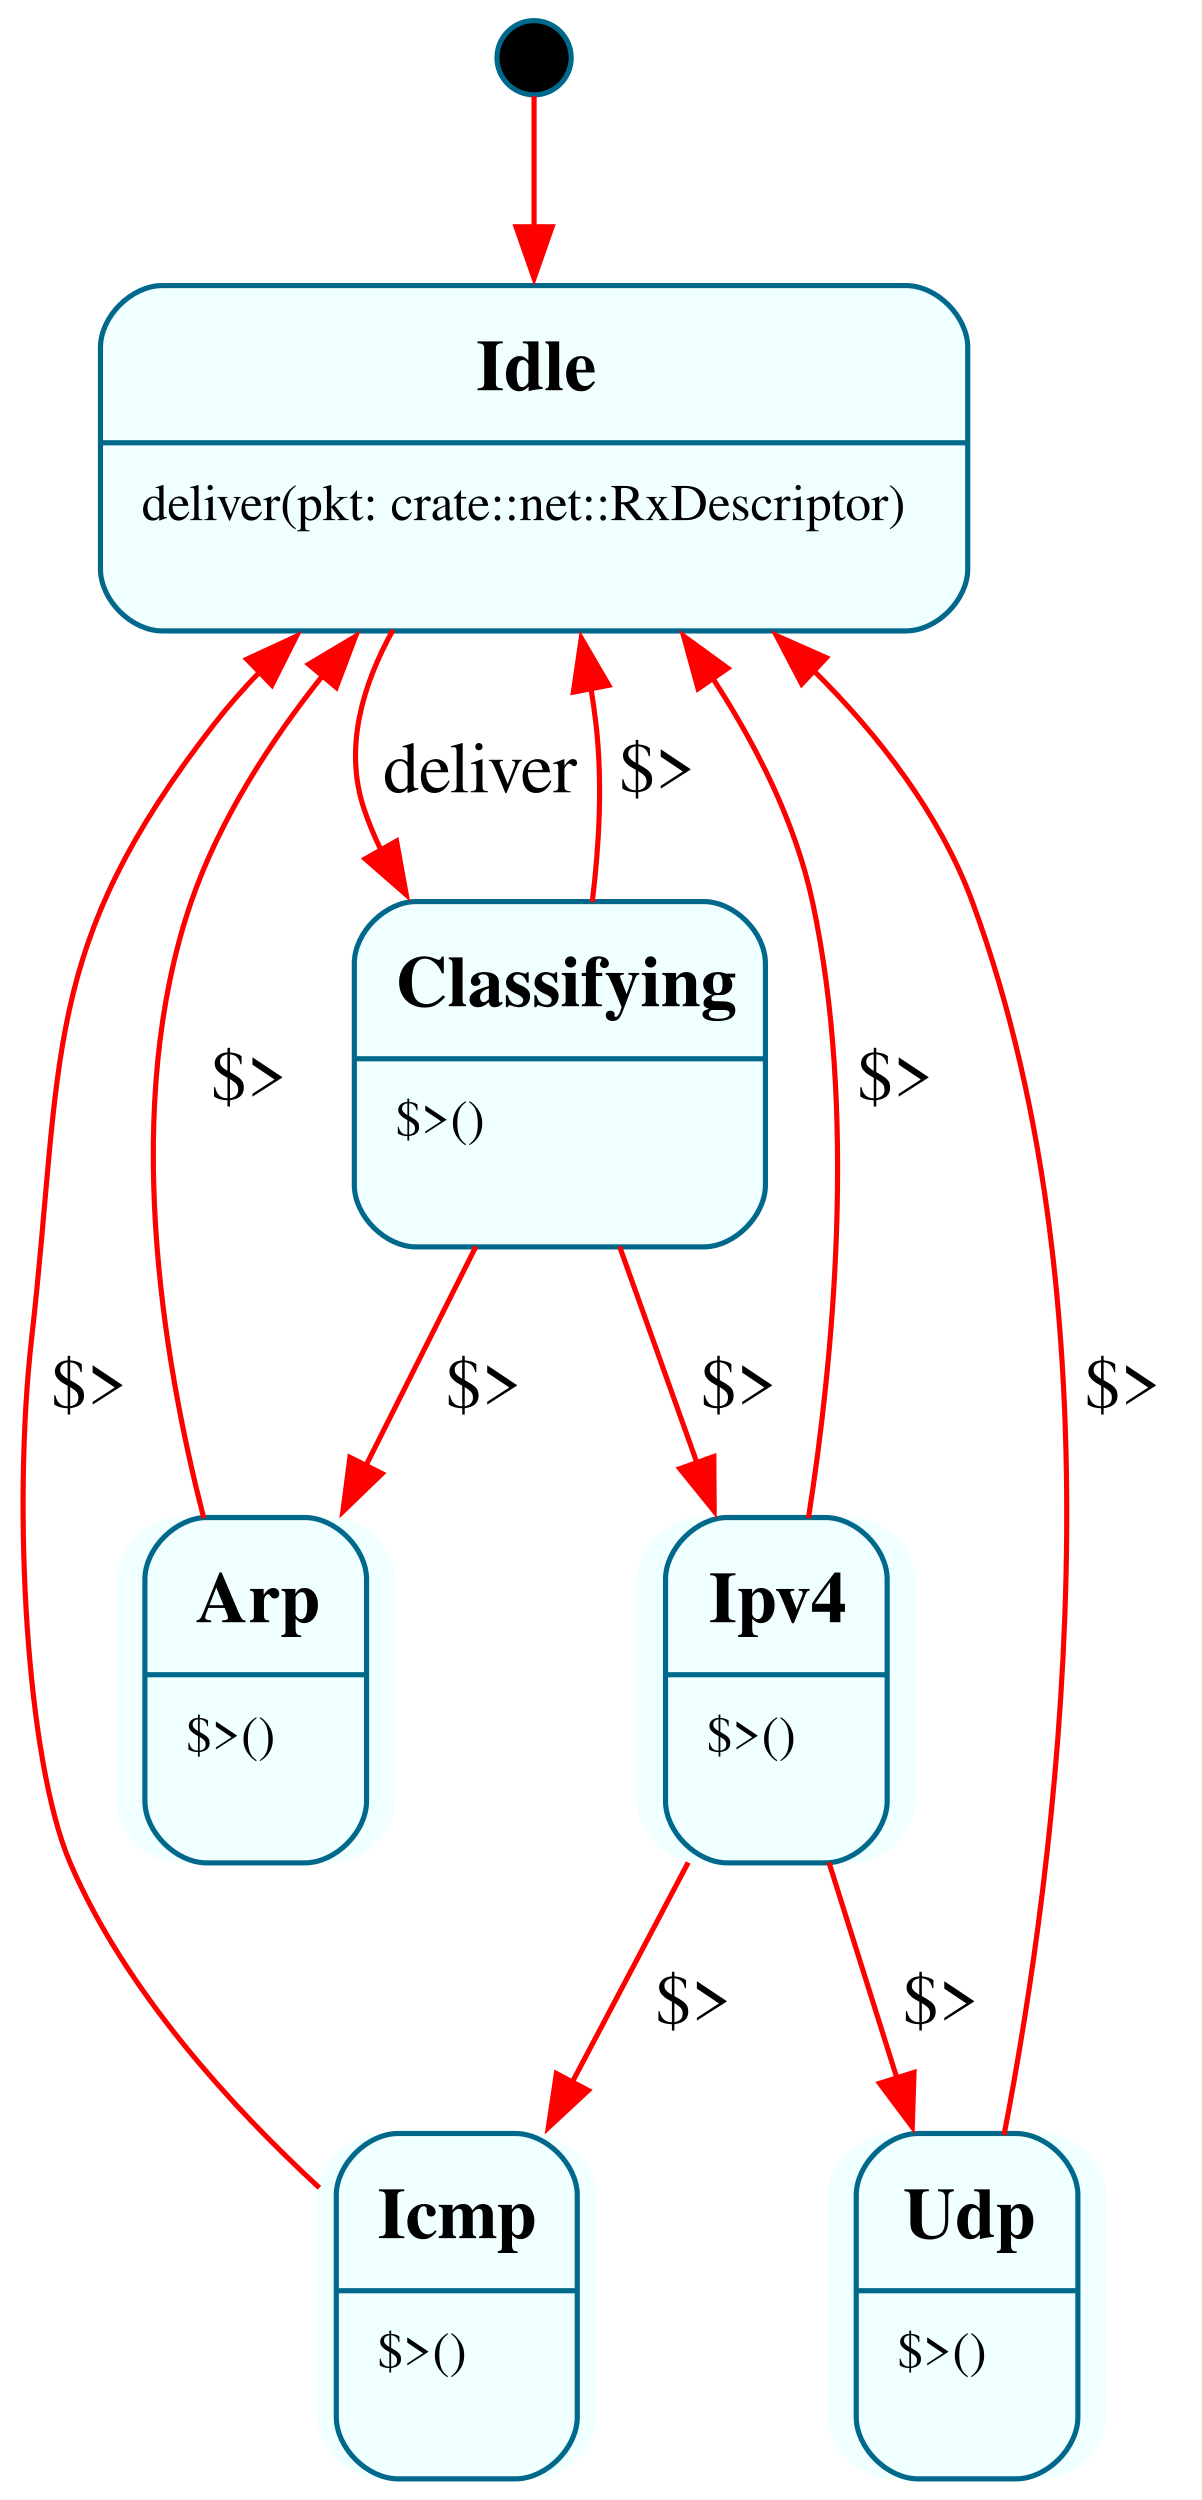
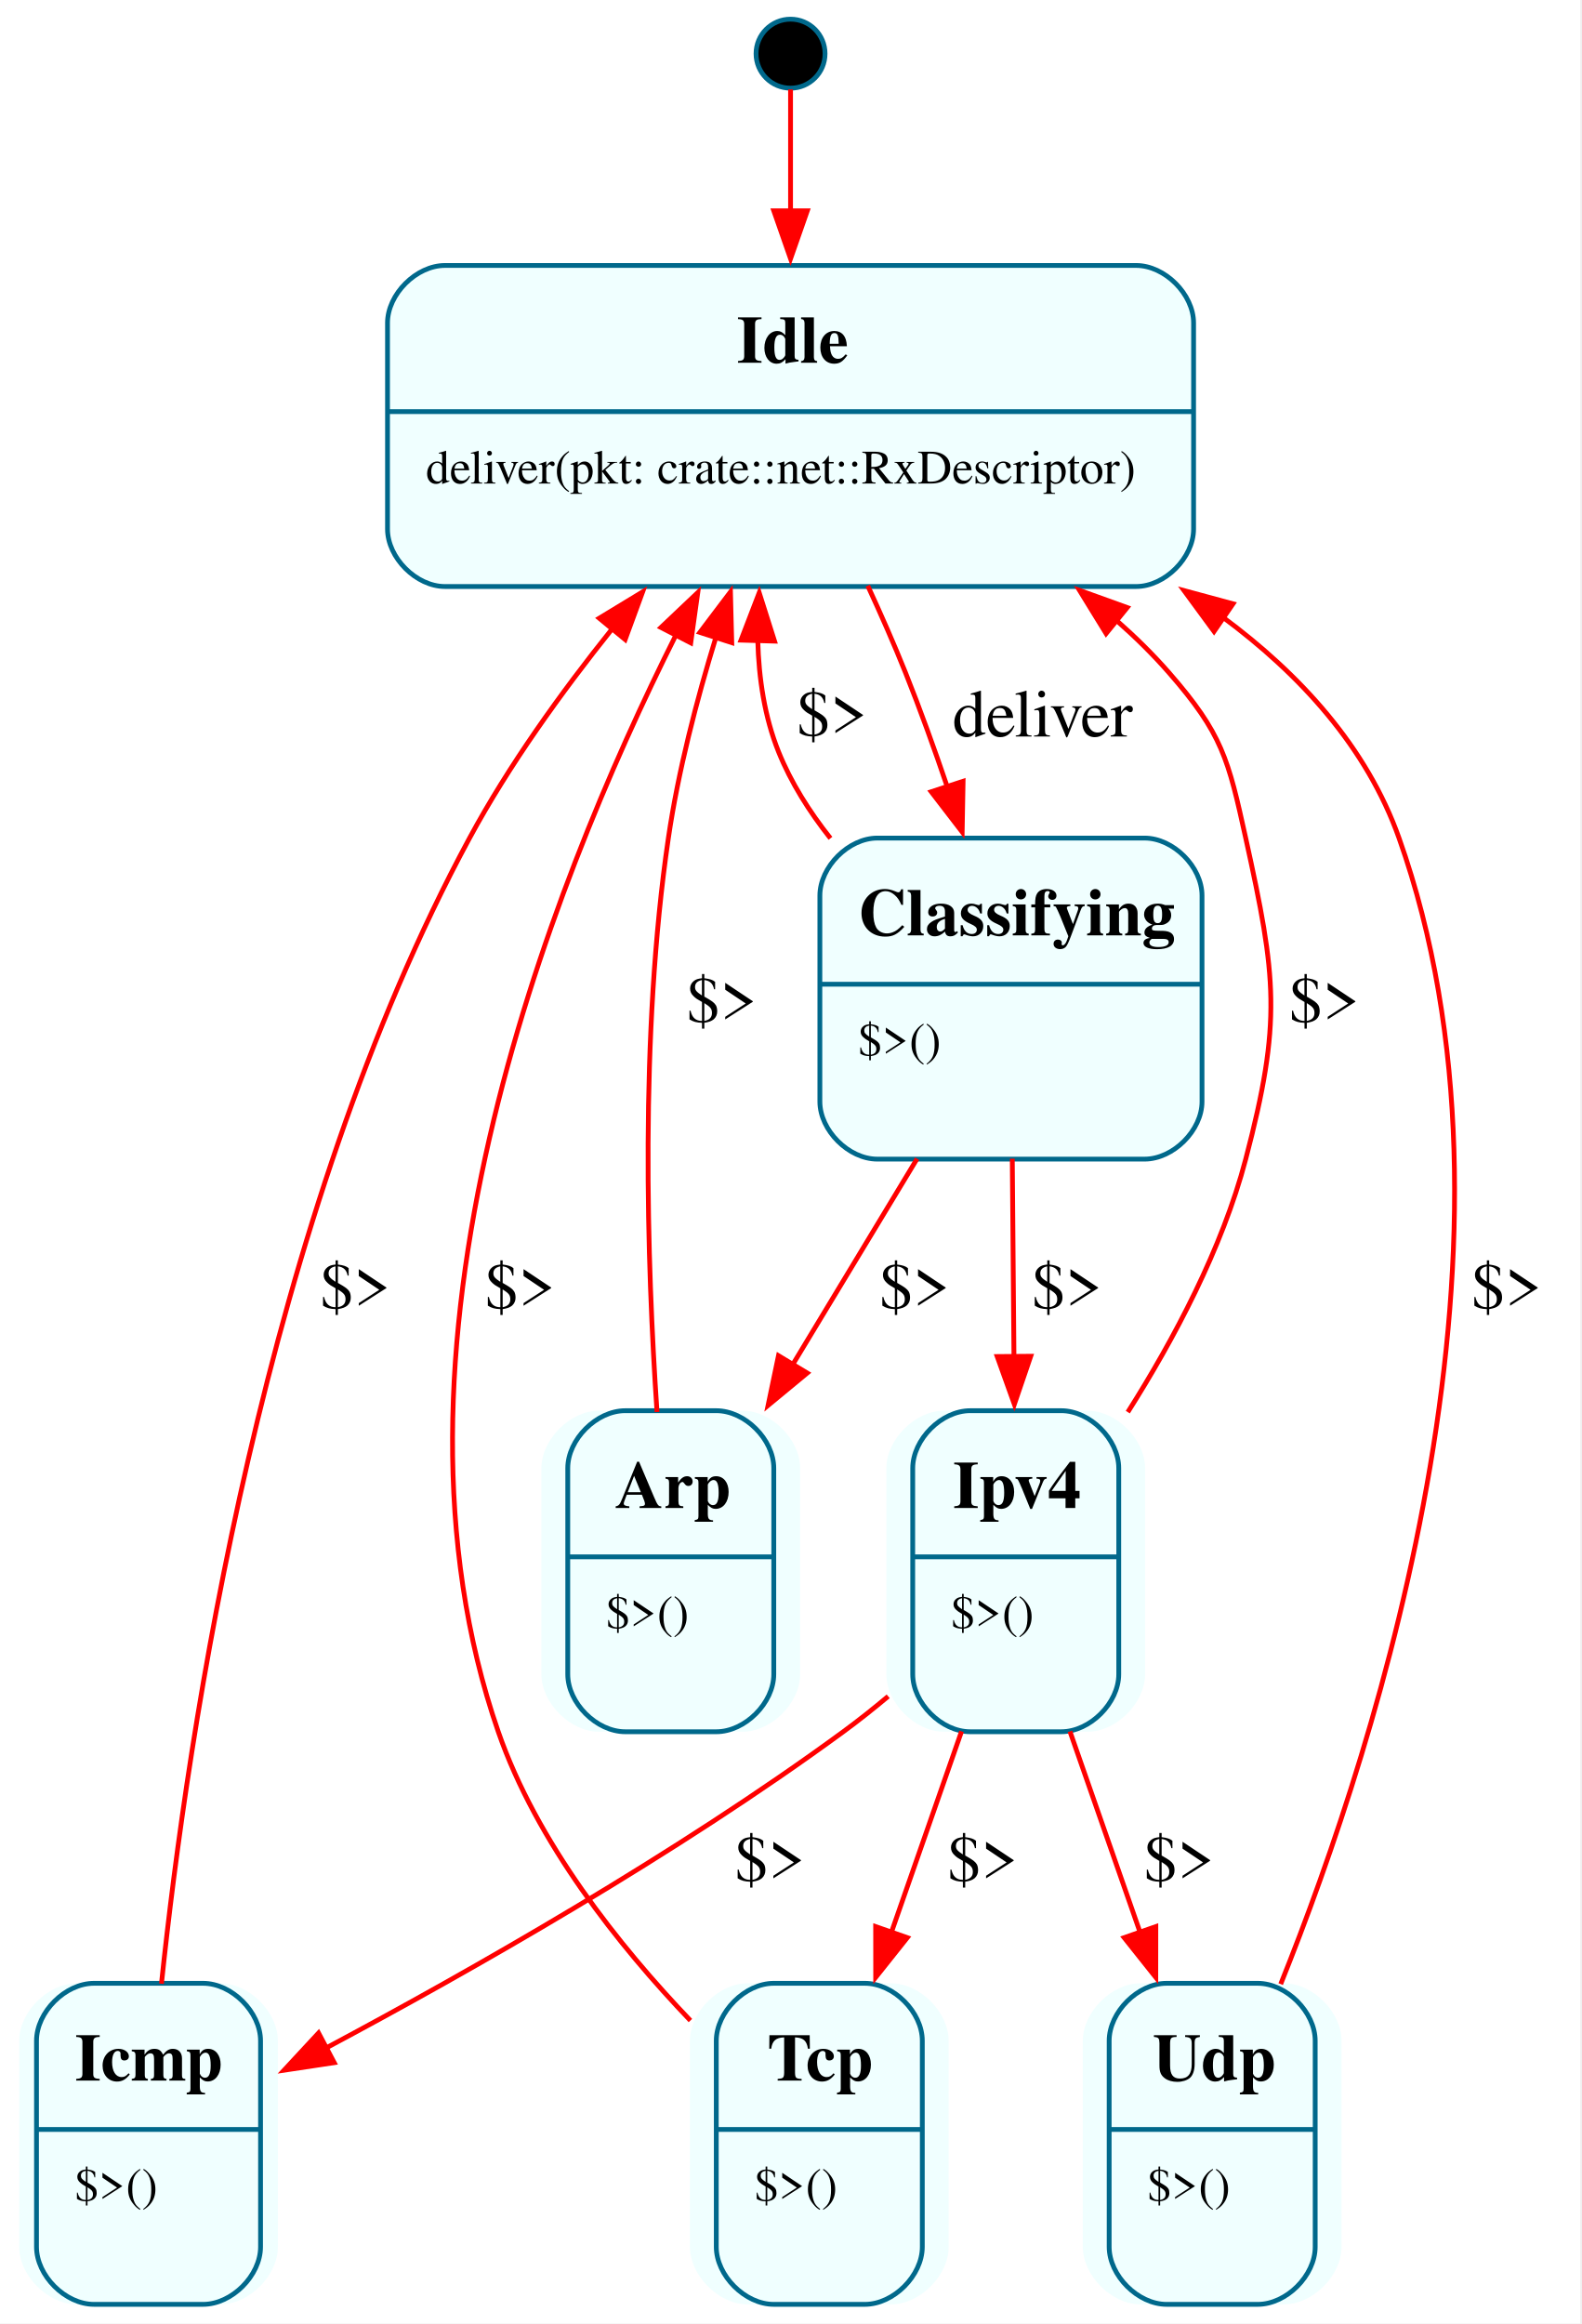
- <svg xmlns="http://www.w3.org/2000/svg" width="233pt" height="485pt" viewBox="0.00 0.00 233.00 485.00">
+ <svg xmlns="http://www.w3.org/2000/svg" width="330pt" height="485pt" viewBox="0.00 0.00 330.00 485.00">
  <g id="graph0" class="graph" transform="scale(1 1) rotate(0) translate(4 480.9)">
-     <polygon fill="white" stroke="none" points="-4,4 -4,-480.9 229.1,-480.9 229.1,4 -4,4" />
+     <polygon fill="white" stroke="none" points="-4,4 -4,-480.9 325.81,-480.9 325.81,4 -4,4" />
    <g id="node1" class="node">
-       <ellipse fill="black" stroke="#00688b" cx="99.61" cy="-469.7" rx="7.2" ry="7.2" />
+       <ellipse fill="black" stroke="#00688b" cx="161" cy="-469.7" rx="7.2" ry="7.2" />
    </g>
    <g id="node2" class="node">
-       <path fill="azure" stroke="none" d="M171.74,-425.5C171.74,-425.5 27.49,-425.5 27.49,-425.5 21.49,-425.5 15.49,-419.5 15.49,-413.5 15.49,-413.5 15.49,-370.5 15.49,-370.5 15.49,-364.5 21.49,-358.5 27.49,-358.5 27.49,-358.5 171.74,-358.5 171.74,-358.5 177.74,-358.5 183.74,-364.5 183.74,-370.5 183.74,-370.5 183.74,-413.5 183.74,-413.5 183.74,-419.5 177.74,-425.5 171.74,-425.5" />
-       <text xml:space="preserve" text-anchor="start" x="88.36" y="-405.2" font-family="Times,serif" font-weight="bold" font-size="14.00">Idle</text>
-       <text xml:space="preserve" text-anchor="start" x="23.49" y="-380" font-family="Times,serif" font-size="10.00">deliver(pkt: crate::net::RxDescriptor)</text>
-       <text xml:space="preserve" text-anchor="start" x="86.11" y="-368.75" font-family="Times,serif" font-size="10.00">            </text>
-       <polygon fill="#00688b" stroke="#00688b" points="15.49,-395 15.49,-395 183.74,-395 183.74,-395 15.49,-395" />
-       <path fill="none" stroke="#00688b" d="M27.49,-358.5C27.49,-358.5 171.74,-358.5 171.74,-358.5 177.74,-358.5 183.74,-364.5 183.74,-370.5 183.74,-370.5 183.74,-413.5 183.74,-413.5 183.74,-419.5 177.74,-425.5 171.74,-425.5 171.74,-425.5 27.49,-425.5 27.49,-425.5 21.49,-425.5 15.49,-419.5 15.49,-413.5 15.49,-413.5 15.49,-370.5 15.49,-370.5 15.49,-364.5 21.49,-358.5 27.49,-358.5" />
+       <path fill="azure" stroke="none" d="M233.12,-425.5C233.12,-425.5 88.88,-425.5 88.88,-425.5 82.88,-425.5 76.88,-419.5 76.88,-413.5 76.88,-413.5 76.88,-370.5 76.88,-370.5 76.88,-364.5 82.88,-358.5 88.88,-358.5 88.88,-358.5 233.12,-358.5 233.12,-358.5 239.12,-358.5 245.12,-364.5 245.12,-370.5 245.12,-370.5 245.12,-413.5 245.12,-413.5 245.12,-419.5 239.12,-425.5 233.12,-425.5" />
+       <text xml:space="preserve" text-anchor="start" x="149.75" y="-405.2" font-family="Times,serif" font-weight="bold" font-size="14.00">Idle</text>
+       <text xml:space="preserve" text-anchor="start" x="84.88" y="-380" font-family="Times,serif" font-size="10.00">deliver(pkt: crate::net::RxDescriptor)</text>
+       <text xml:space="preserve" text-anchor="start" x="147.5" y="-368.75" font-family="Times,serif" font-size="10.00">            </text>
+       <polygon fill="#00688b" stroke="#00688b" points="76.88,-395 76.88,-395 245.12,-395 245.12,-395 76.88,-395" />
+       <path fill="none" stroke="#00688b" d="M88.88,-358.5C88.88,-358.5 233.12,-358.5 233.12,-358.5 239.12,-358.5 245.12,-364.5 245.12,-370.5 245.12,-370.5 245.12,-413.5 245.12,-413.5 245.12,-419.5 239.12,-425.5 233.12,-425.5 233.12,-425.5 88.88,-425.5 88.88,-425.5 82.88,-425.5 76.88,-419.5 76.88,-413.5 76.88,-413.5 76.88,-370.5 76.88,-370.5 76.88,-364.5 82.88,-358.5 88.88,-358.5" />
    </g>
    <g id="edge1" class="edge">
-       <path fill="none" stroke="red" d="M99.61,-462.25C99.61,-456.27 99.61,-446.82 99.61,-436.8" />
-       <polygon fill="red" stroke="red" points="103.11,-436.91 99.61,-426.91 96.11,-436.91 103.11,-436.91" />
+       <path fill="none" stroke="red" d="M161,-462.25C161,-456.27 161,-446.82 161,-436.8" />
+       <polygon fill="red" stroke="red" points="164.5,-436.91 161,-426.91 157.5,-436.91 164.5,-436.91" />
    </g>
    <g id="node3" class="node">
-       <path fill="azure" stroke="none" d="M132.49,-306C132.49,-306 76.74,-306 76.74,-306 70.74,-306 64.74,-300 64.74,-294 64.74,-294 64.74,-251 64.74,-251 64.74,-245 70.74,-239 76.74,-239 76.74,-239 132.49,-239 132.49,-239 138.49,-239 144.49,-245 144.49,-251 144.49,-251 144.49,-294 144.49,-294 144.49,-300 138.49,-306 132.49,-306" />
-       <text xml:space="preserve" text-anchor="start" x="72.74" y="-285.7" font-family="Times,serif" font-weight="bold" font-size="14.00">Classifying</text>
-       <text xml:space="preserve" text-anchor="start" x="72.74" y="-260.5" font-family="Times,serif" font-size="10.00">$&gt;()</text>
-       <text xml:space="preserve" text-anchor="start" x="72.74" y="-249.25" font-family="Times,serif" font-size="10.00">            </text>
-       <polygon fill="#00688b" stroke="#00688b" points="64.74,-275.5 64.74,-275.5 144.49,-275.5 144.49,-275.5 64.74,-275.5" />
-       <path fill="none" stroke="#00688b" d="M76.74,-239C76.74,-239 132.49,-239 132.49,-239 138.49,-239 144.49,-245 144.49,-251 144.49,-251 144.49,-294 144.49,-294 144.49,-300 138.49,-306 132.49,-306 132.49,-306 76.74,-306 76.74,-306 70.74,-306 64.74,-300 64.74,-294 64.74,-294 64.74,-251 64.74,-251 64.74,-245 70.74,-239 76.74,-239" />
+       <path fill="azure" stroke="none" d="M234.88,-306C234.88,-306 179.12,-306 179.12,-306 173.12,-306 167.12,-300 167.12,-294 167.12,-294 167.12,-251 167.12,-251 167.12,-245 173.12,-239 179.12,-239 179.12,-239 234.88,-239 234.88,-239 240.88,-239 246.88,-245 246.88,-251 246.88,-251 246.88,-294 246.88,-294 246.88,-300 240.88,-306 234.88,-306" />
+       <text xml:space="preserve" text-anchor="start" x="175.12" y="-285.7" font-family="Times,serif" font-weight="bold" font-size="14.00">Classifying</text>
+       <text xml:space="preserve" text-anchor="start" x="175.12" y="-260.5" font-family="Times,serif" font-size="10.00">$&gt;()</text>
+       <text xml:space="preserve" text-anchor="start" x="175.12" y="-249.25" font-family="Times,serif" font-size="10.00">            </text>
+       <polygon fill="#00688b" stroke="#00688b" points="167.12,-275.5 167.12,-275.5 246.88,-275.5 246.88,-275.5 167.12,-275.5" />
+       <path fill="none" stroke="#00688b" d="M179.12,-239C179.12,-239 234.88,-239 234.88,-239 240.88,-239 246.88,-245 246.88,-251 246.88,-251 246.88,-294 246.88,-294 246.88,-300 240.88,-306 234.88,-306 234.88,-306 179.12,-306 179.12,-306 173.12,-306 167.12,-300 167.12,-294 167.12,-294 167.12,-251 167.12,-251 167.12,-245 173.12,-239 179.12,-239" />
    </g>
    <g id="edge2" class="edge">
-       <path fill="none" stroke="red" d="M72.24,-358.69C66.25,-347.92 62.71,-335.68 66.61,-324 67.53,-321.27 68.65,-318.57 69.94,-315.92" />
-       <polygon fill="red" stroke="red" points="72.93,-317.74 74.82,-307.31 66.84,-314.28 72.93,-317.74" />
-       <text xml:space="preserve" text-anchor="middle" x="89.11" y="-327.2" font-family="Times,serif" font-size="14.00"> deliver </text>
+       <path fill="none" stroke="red" d="M177.11,-358.67C179.87,-352.69 182.62,-346.45 185,-340.5 188.06,-332.84 191.04,-324.57 193.76,-316.55" />
+       <polygon fill="red" stroke="red" points="197.01,-317.86 196.82,-307.27 190.36,-315.67 197.01,-317.86" />
+       <text xml:space="preserve" text-anchor="middle" x="213.61" y="-327.2" font-family="Times,serif" font-size="14.00"> deliver </text>
    </g>
    <g id="edge5" class="edge">
-       <path fill="none" stroke="red" d="M110.89,-305.89C112.25,-316.88 112.93,-329.23 111.61,-340.5 111.34,-342.81 111.01,-345.16 110.62,-347.53" />
-       <polygon fill="red" stroke="red" points="107.23,-346.63 108.77,-357.11 114.1,-347.96 107.23,-346.63" />
-       <text xml:space="preserve" text-anchor="middle" x="123.57" y="-327.2" font-family="Times,serif" font-size="14.00"> $&gt; </text>
+       <path fill="none" stroke="red" d="M169.33,-305.95C164.93,-311.5 161.09,-317.57 158.5,-324 155.58,-331.26 154.37,-339.32 154.16,-347.26" />
+       <polygon fill="red" stroke="red" points="150.66,-347.31 154.46,-357.2 157.66,-347.1 150.66,-347.31" />
+       <text xml:space="preserve" text-anchor="middle" x="169.75" y="-327.2" font-family="Times,serif" font-size="14.00"> $&gt; </text>
    </g>
    <g id="node4" class="node">
-       <path fill="azure" stroke="none" d="M60.61,-186.5C60.61,-186.5 30.61,-186.5 30.61,-186.5 24.61,-186.5 18.61,-180.5 18.61,-174.5 18.61,-174.5 18.61,-131.5 18.61,-131.5 18.61,-125.5 24.61,-119.5 30.61,-119.5 30.61,-119.5 60.61,-119.5 60.61,-119.5 66.61,-119.5 72.61,-125.5 72.61,-131.5 72.61,-131.5 72.61,-174.5 72.61,-174.5 72.61,-180.5 66.61,-186.5 60.61,-186.5" />
-       <text xml:space="preserve" text-anchor="start" x="33.99" y="-166.2" font-family="Times,serif" font-weight="bold" font-size="14.00">Arp</text>
-       <text xml:space="preserve" text-anchor="start" x="32.11" y="-141" font-family="Times,serif" font-size="10.00">$&gt;()</text>
-       <text xml:space="preserve" text-anchor="start" x="32.11" y="-129.75" font-family="Times,serif" font-size="10.00">            </text>
-       <polygon fill="#00688b" stroke="#00688b" points="24.11,-156 24.11,-156 67.11,-156 67.11,-156 24.11,-156" />
-       <path fill="none" stroke="#00688b" d="M36.11,-119.5C36.11,-119.5 55.11,-119.5 55.11,-119.5 61.11,-119.5 67.11,-125.5 67.11,-131.5 67.11,-131.5 67.11,-174.5 67.11,-174.5 67.11,-180.5 61.11,-186.5 55.11,-186.5 55.11,-186.5 36.11,-186.5 36.11,-186.5 30.11,-186.5 24.11,-180.5 24.11,-174.5 24.11,-174.5 24.11,-131.5 24.11,-131.5 24.11,-125.5 30.11,-119.5 36.11,-119.5" />
+       <path fill="azure" stroke="none" d="M151,-186.5C151,-186.5 121,-186.5 121,-186.5 115,-186.5 109,-180.5 109,-174.5 109,-174.5 109,-131.5 109,-131.5 109,-125.5 115,-119.5 121,-119.5 121,-119.5 151,-119.5 151,-119.5 157,-119.5 163,-125.5 163,-131.5 163,-131.5 163,-174.5 163,-174.5 163,-180.5 157,-186.5 151,-186.5" />
+       <text xml:space="preserve" text-anchor="start" x="124.38" y="-166.2" font-family="Times,serif" font-weight="bold" font-size="14.00">Arp</text>
+       <text xml:space="preserve" text-anchor="start" x="122.5" y="-141" font-family="Times,serif" font-size="10.00">$&gt;()</text>
+       <text xml:space="preserve" text-anchor="start" x="122.5" y="-129.75" font-family="Times,serif" font-size="10.00">            </text>
+       <polygon fill="#00688b" stroke="#00688b" points="114.5,-156 114.5,-156 157.5,-156 157.5,-156 114.5,-156" />
+       <path fill="none" stroke="#00688b" d="M126.5,-119.5C126.5,-119.5 145.5,-119.5 145.5,-119.5 151.5,-119.5 157.5,-125.5 157.5,-131.5 157.5,-131.5 157.5,-174.5 157.5,-174.5 157.5,-180.5 151.5,-186.5 145.5,-186.5 145.5,-186.5 126.5,-186.5 126.5,-186.5 120.5,-186.5 114.5,-180.5 114.5,-174.5 114.5,-174.5 114.5,-131.5 114.5,-131.5 114.5,-125.5 120.5,-119.5 126.5,-119.5" />
    </g>
    <g id="edge3" class="edge">
-       <path fill="none" stroke="red" d="M88.33,-239.08C81.69,-225.85 73.92,-210.38 66.84,-196.28" />
-       <polygon fill="red" stroke="red" points="70.13,-195.03 62.52,-187.67 63.88,-198.17 70.13,-195.03" />
-       <text xml:space="preserve" text-anchor="middle" x="89.9" y="-207.7" font-family="Times,serif" font-size="14.00"> $&gt; </text>
+       <path fill="none" stroke="red" d="M187.41,-239.08C179.34,-225.73 169.89,-210.08 161.3,-195.87" />
+       <polygon fill="red" stroke="red" points="164.48,-194.36 156.31,-187.61 158.48,-197.98 164.48,-194.36" />
+       <text xml:space="preserve" text-anchor="middle" x="187" y="-207.7" font-family="Times,serif" font-size="14.00"> $&gt; </text>
    </g>
    <g id="node5" class="node">
-       <path fill="azure" stroke="none" d="M161.61,-186.5C161.61,-186.5 131.61,-186.5 131.61,-186.5 125.61,-186.5 119.61,-180.5 119.61,-174.5 119.61,-174.5 119.61,-131.5 119.61,-131.5 119.61,-125.5 125.61,-119.5 131.61,-119.5 131.61,-119.5 161.61,-119.5 161.61,-119.5 167.61,-119.5 173.61,-125.5 173.61,-131.5 173.61,-131.5 173.61,-174.5 173.61,-174.5 173.61,-180.5 167.61,-186.5 161.61,-186.5" />
-       <text xml:space="preserve" text-anchor="start" x="133.49" y="-166.2" font-family="Times,serif" font-weight="bold" font-size="14.00">Ipv4</text>
-       <text xml:space="preserve" text-anchor="start" x="133.11" y="-141" font-family="Times,serif" font-size="10.00">$&gt;()</text>
-       <text xml:space="preserve" text-anchor="start" x="133.11" y="-129.75" font-family="Times,serif" font-size="10.00">            </text>
-       <polygon fill="#00688b" stroke="#00688b" points="125.11,-156 125.11,-156 168.11,-156 168.11,-156 125.11,-156" />
-       <path fill="none" stroke="#00688b" d="M137.11,-119.5C137.11,-119.5 156.11,-119.5 156.11,-119.5 162.11,-119.5 168.11,-125.5 168.11,-131.5 168.11,-131.5 168.11,-174.5 168.11,-174.5 168.11,-180.5 162.11,-186.5 156.11,-186.5 156.11,-186.5 137.11,-186.5 137.11,-186.5 131.11,-186.5 125.11,-180.5 125.11,-174.5 125.11,-174.5 125.11,-131.5 125.11,-131.5 125.11,-125.5 131.11,-119.5 137.11,-119.5" />
+       <path fill="azure" stroke="none" d="M223,-186.5C223,-186.5 193,-186.5 193,-186.5 187,-186.5 181,-180.5 181,-174.5 181,-174.5 181,-131.5 181,-131.5 181,-125.5 187,-119.5 193,-119.5 193,-119.5 223,-119.5 223,-119.5 229,-119.5 235,-125.5 235,-131.5 235,-131.5 235,-174.5 235,-174.5 235,-180.5 229,-186.5 223,-186.5" />
+       <text xml:space="preserve" text-anchor="start" x="194.88" y="-166.2" font-family="Times,serif" font-weight="bold" font-size="14.00">Ipv4</text>
+       <text xml:space="preserve" text-anchor="start" x="194.5" y="-141" font-family="Times,serif" font-size="10.00">$&gt;()</text>
+       <text xml:space="preserve" text-anchor="start" x="194.5" y="-129.75" font-family="Times,serif" font-size="10.00">            </text>
+       <polygon fill="#00688b" stroke="#00688b" points="186.5,-156 186.5,-156 229.5,-156 229.5,-156 186.5,-156" />
+       <path fill="none" stroke="#00688b" d="M198.5,-119.5C198.5,-119.5 217.5,-119.5 217.5,-119.5 223.5,-119.5 229.5,-125.5 229.5,-131.5 229.5,-131.5 229.5,-174.5 229.5,-174.5 229.5,-180.5 223.5,-186.5 217.5,-186.5 217.5,-186.5 198.5,-186.5 198.5,-186.5 192.5,-186.5 186.5,-180.5 186.5,-174.5 186.5,-174.5 186.5,-131.5 186.5,-131.5 186.5,-125.5 192.5,-119.5 198.5,-119.5" />
    </g>
    <g id="edge4" class="edge">
-       <path fill="none" stroke="red" d="M116.2,-239.08C120.84,-226.11 126.25,-210.98 131.21,-197.11" />
-       <polygon fill="red" stroke="red" points="134.48,-198.33 134.55,-187.74 127.89,-195.98 134.48,-198.33" />
-       <text xml:space="preserve" text-anchor="middle" x="139.38" y="-207.7" font-family="Times,serif" font-size="14.00"> $&gt; </text>
+       <path fill="none" stroke="red" d="M207.28,-239.08C207.39,-226.24 207.51,-211.28 207.63,-197.52" />
+       <polygon fill="red" stroke="red" points="211.13,-197.86 207.71,-187.83 204.13,-197.8 211.13,-197.86" />
+       <text xml:space="preserve" text-anchor="middle" x="218.81" y="-207.7" font-family="Times,serif" font-size="14.00"> $&gt; </text>
    </g>
    <g id="edge6" class="edge">
-       <path fill="none" stroke="red" d="M35.53,-186.38C27.44,-217.82 19.48,-266.45 33.11,-306 38.57,-321.83 48.32,-336.97 58.71,-349.97" />
-       <polygon fill="red" stroke="red" points="55.87,-352.03 64.98,-357.45 61.23,-347.54 55.87,-352.03" />
-       <text xml:space="preserve" text-anchor="middle" x="44.36" y="-267.45" font-family="Times,serif" font-size="14.00"> $&gt; </text>
+       <path fill="none" stroke="red" d="M133.13,-186.22C131.03,-217.13 129.48,-265.01 135.5,-306 137.54,-319.93 141.38,-334.75 145.47,-348.05" />
+       <polygon fill="red" stroke="red" points="142.07,-348.92 148.46,-357.37 148.73,-346.78 142.07,-348.92" />
+       <text xml:space="preserve" text-anchor="middle" x="146.75" y="-267.45" font-family="Times,serif" font-size="14.00"> $&gt; </text>
+     </g>
+     <g id="edge10" class="edge">
+       <path fill="none" stroke="red" d="M231.39,-186.2C241.03,-201.42 251.09,-220.31 256,-239 263.57,-267.8 262.41,-276.92 256,-306 252.36,-322.51 251.12,-327.77 240,-340.5 236.66,-344.33 232.95,-347.97 229.03,-351.42" />
+       <polygon fill="red" stroke="red" points="226.86,-348.68 221.31,-357.7 231.27,-354.11 226.86,-348.68" />
+       <text xml:space="preserve" text-anchor="middle" x="272.5" y="-267.45" font-family="Times,serif" font-size="14.00"> $&gt; </text>
+     </g>
+     <g id="node6" class="node">
+       <path fill="azure" stroke="none" d="M42,-67C42,-67 12,-67 12,-67 6,-67 0,-61 0,-55 0,-55 0,-12 0,-12 0,-6 6,0 12,0 12,0 42,0 42,0 48,0 54,-6 54,-12 54,-12 54,-55 54,-55 54,-61 48,-67 42,-67" />
+       <text xml:space="preserve" text-anchor="start" x="11.62" y="-46.7" font-family="Times,serif" font-weight="bold" font-size="14.00">Icmp</text>
+       <text xml:space="preserve" text-anchor="start" x="11.62" y="-21.5" font-family="Times,serif" font-size="10.00">$&gt;()</text>
+       <text xml:space="preserve" text-anchor="start" x="11.62" y="-10.25" font-family="Times,serif" font-size="10.00">            </text>
+       <polygon fill="#00688b" stroke="#00688b" points="3.62,-36.5 3.62,-36.5 50.38,-36.5 50.38,-36.5 3.62,-36.5" />
+       <path fill="none" stroke="#00688b" d="M15.63,0C15.63,0 38.38,0 38.38,0 44.38,0 50.38,-6 50.38,-12 50.38,-12 50.38,-55 50.38,-55 50.38,-61 44.38,-67 38.38,-67 38.38,-67 15.62,-67 15.62,-67 9.62,-67 3.62,-61 3.62,-55 3.62,-55 3.62,-12 3.62,-12 3.62,-6 9.62,0 15.63,0" />
+     </g>
+     <g id="edge7" class="edge">
+       <path fill="none" stroke="red" d="M181.38,-126.89C178.29,-124.3 175.12,-121.79 172,-119.5 137.15,-93.97 94.12,-69.54 64.02,-53.48" />
+       <polygon fill="red" stroke="red" points="65.76,-50.44 55.28,-48.86 62.49,-56.63 65.76,-50.44" />
+       <text xml:space="preserve" text-anchor="middle" x="156.8" y="-88.2" font-family="Times,serif" font-size="14.00"> $&gt; </text>
+     </g>
+     <g id="node7" class="node">
+       <path fill="azure" stroke="none" d="M264,-67C264,-67 234,-67 234,-67 228,-67 222,-61 222,-55 222,-55 222,-12 222,-12 222,-6 228,0 234,0 234,0 264,0 264,0 270,0 276,-6 276,-12 276,-12 276,-55 276,-55 276,-61 270,-67 264,-67" />
+       <text xml:space="preserve" text-anchor="start" x="236.62" y="-46.7" font-family="Times,serif" font-weight="bold" font-size="14.00">Udp</text>
+       <text xml:space="preserve" text-anchor="start" x="235.5" y="-21.5" font-family="Times,serif" font-size="10.00">$&gt;()</text>
+       <text xml:space="preserve" text-anchor="start" x="235.5" y="-10.25" font-family="Times,serif" font-size="10.00">            </text>
+       <polygon fill="#00688b" stroke="#00688b" points="227.5,-36.5 227.5,-36.5 270.5,-36.5 270.5,-36.5 227.5,-36.5" />
+       <path fill="none" stroke="#00688b" d="M239.5,0C239.5,0 258.5,0 258.5,0 264.5,0 270.5,-6 270.5,-12 270.5,-12 270.5,-55 270.5,-55 270.5,-61 264.5,-67 258.5,-67 258.5,-67 239.5,-67 239.5,-67 233.5,-67 227.5,-61 227.5,-55 227.5,-55 227.5,-12 227.5,-12 227.5,-6 233.5,0 239.5,0" />
    </g>
    <g id="edge9" class="edge">
-       <path fill="none" stroke="red" d="M152.84,-186.42C157.7,-217.46 162.3,-265.44 153.61,-306 150.31,-321.41 142.65,-336.5 134.09,-349.59" />
-       <polygon fill="red" stroke="red" points="131.43,-347.29 128.62,-357.5 137.19,-351.27 131.43,-347.29" />
-       <text xml:space="preserve" text-anchor="middle" x="169.74" y="-267.45" font-family="Times,serif" font-size="14.00"> $&gt; </text>
+       <path fill="none" stroke="red" d="M219.31,-119.58C223.84,-106.61 229.12,-91.48 233.96,-77.61" />
+       <polygon fill="red" stroke="red" points="237.24,-78.84 237.23,-68.24 230.63,-76.53 237.24,-78.84" />
+       <text xml:space="preserve" text-anchor="middle" x="242.2" y="-88.2" font-family="Times,serif" font-size="14.00"> $&gt; </text>
    </g>
-     <g id="node6" class="node">
-       <path fill="azure" stroke="none" d="M99.61,-67C99.61,-67 69.61,-67 69.61,-67 63.61,-67 57.61,-61 57.61,-55 57.61,-55 57.61,-12 57.61,-12 57.61,-6 63.61,0 69.61,0 69.61,0 99.61,0 99.61,0 105.61,0 111.61,-6 111.61,-12 111.61,-12 111.61,-55 111.61,-55 111.61,-61 105.61,-67 99.61,-67" />
-       <text xml:space="preserve" text-anchor="start" x="69.24" y="-46.7" font-family="Times,serif" font-weight="bold" font-size="14.00">Icmp</text>
-       <text xml:space="preserve" text-anchor="start" x="69.24" y="-21.5" font-family="Times,serif" font-size="10.00">$&gt;()</text>
-       <text xml:space="preserve" text-anchor="start" x="69.24" y="-10.25" font-family="Times,serif" font-size="10.00">            </text>
-       <polygon fill="#00688b" stroke="#00688b" points="61.24,-36.5 61.24,-36.5 107.99,-36.5 107.99,-36.5 61.24,-36.5" />
-       <path fill="none" stroke="#00688b" d="M73.24,0C73.24,0 95.99,0 95.99,0 101.99,0 107.99,-6 107.99,-12 107.99,-12 107.99,-55 107.99,-55 107.99,-61 101.99,-67 95.99,-67 95.99,-67 73.24,-67 73.24,-67 67.24,-67 61.24,-61 61.24,-55 61.24,-55 61.24,-12 61.24,-12 61.24,-6 67.24,0 73.24,0" />
-     </g>
-     <g id="edge7" class="edge">
-       <path fill="none" stroke="red" d="M129.51,-119.58C122.53,-106.35 114.36,-90.88 106.92,-76.78" />
-       <polygon fill="red" stroke="red" points="110.13,-75.36 102.37,-68.15 103.94,-78.63 110.13,-75.36" />
-       <text xml:space="preserve" text-anchor="middle" x="130.58" y="-88.2" font-family="Times,serif" font-size="14.00"> $&gt; </text>
-     </g>
-     <g id="node7" class="node">
-       <path fill="azure" stroke="none" d="M198.61,-67C198.61,-67 168.61,-67 168.61,-67 162.61,-67 156.61,-61 156.61,-55 156.61,-55 156.61,-12 156.61,-12 156.61,-6 162.61,0 168.61,0 168.61,0 198.61,0 198.61,0 204.61,0 210.61,-6 210.61,-12 210.61,-12 210.61,-55 210.61,-55 210.61,-61 204.61,-67 198.61,-67" />
-       <text xml:space="preserve" text-anchor="start" x="171.24" y="-46.7" font-family="Times,serif" font-weight="bold" font-size="14.00">Udp</text>
-       <text xml:space="preserve" text-anchor="start" x="170.11" y="-21.5" font-family="Times,serif" font-size="10.00">$&gt;()</text>
-       <text xml:space="preserve" text-anchor="start" x="170.11" y="-10.25" font-family="Times,serif" font-size="10.00">            </text>
-       <polygon fill="#00688b" stroke="#00688b" points="162.11,-36.5 162.11,-36.5 205.11,-36.5 205.11,-36.5 162.11,-36.5" />
-       <path fill="none" stroke="#00688b" d="M174.11,0C174.11,0 193.11,0 193.11,0 199.11,0 205.11,-6 205.11,-12 205.11,-12 205.11,-55 205.11,-55 205.11,-61 199.11,-67 193.11,-67 193.11,-67 174.11,-67 174.11,-67 168.11,-67 162.11,-61 162.11,-55 162.11,-55 162.11,-12 162.11,-12 162.11,-6 168.11,0 174.11,0" />
+     <g id="node8" class="node">
+       <path fill="azure" stroke="none" d="M182,-67C182,-67 152,-67 152,-67 146,-67 140,-61 140,-55 140,-55 140,-12 140,-12 140,-6 146,0 152,0 152,0 182,0 182,0 188,0 194,-6 194,-12 194,-12 194,-55 194,-55 194,-61 188,-67 182,-67" />
+       <text xml:space="preserve" text-anchor="start" x="156.12" y="-46.7" font-family="Times,serif" font-weight="bold" font-size="14.00">Tcp</text>
+       <text xml:space="preserve" text-anchor="start" x="153.5" y="-21.5" font-family="Times,serif" font-size="10.00">$&gt;()</text>
+       <text xml:space="preserve" text-anchor="start" x="153.5" y="-10.25" font-family="Times,serif" font-size="10.00">            </text>
+       <polygon fill="#00688b" stroke="#00688b" points="145.5,-36.5 145.5,-36.5 188.5,-36.5 188.5,-36.5 145.5,-36.5" />
+       <path fill="none" stroke="#00688b" d="M157.5,0C157.5,0 176.5,0 176.5,0 182.5,0 188.5,-6 188.5,-12 188.5,-12 188.5,-55 188.5,-55 188.5,-61 182.5,-67 176.5,-67 176.5,-67 157.5,-67 157.5,-67 151.5,-67 145.5,-61 145.5,-55 145.5,-55 145.5,-12 145.5,-12 145.5,-6 151.5,0 157.5,0" />
    </g>
    <g id="edge8" class="edge">
-       <path fill="none" stroke="red" d="M156.82,-119.58C160.91,-106.61 165.67,-91.48 170.04,-77.61" />
-       <polygon fill="red" stroke="red" points="173.32,-78.85 172.98,-68.26 166.64,-76.74 173.32,-78.85" />
-       <text xml:space="preserve" text-anchor="middle" x="178.58" y="-88.2" font-family="Times,serif" font-size="14.00"> $&gt; </text>
-     </g>
-     <g id="edge10" class="edge">
-       <path fill="none" stroke="red" d="M57.96,-56.46C40.98,-72.12 20.25,-94.72 9.61,-119.5 1.08,-139.38 -1.6,-188.25 2.11,-221 8.35,-276.05 3.61,-296.76 37.61,-340.5 40.32,-343.98 43.3,-347.37 46.46,-350.64" />
-       <polygon fill="red" stroke="red" points="43.88,-353.02 53.5,-357.46 48.75,-347.99 43.88,-353.02" />
-       <text xml:space="preserve" text-anchor="middle" x="13.36" y="-207.7" font-family="Times,serif" font-size="14.00"> $&gt; </text>
+       <path fill="none" stroke="red" d="M196.69,-119.58C192.16,-106.61 186.88,-91.48 182.04,-77.61" />
+       <polygon fill="red" stroke="red" points="185.37,-76.53 178.77,-68.24 178.76,-78.84 185.37,-76.53" />
+       <text xml:space="preserve" text-anchor="middle" x="201.2" y="-88.2" font-family="Times,serif" font-size="14.00"> $&gt; </text>
    </g>
    <g id="edge11" class="edge">
-       <path fill="none" stroke="red" d="M190.78,-66.69C200.86,-118.84 214.84,-224.21 184.61,-306 178.32,-323.02 166.5,-338.29 153.63,-351.02" />
-       <polygon fill="red" stroke="red" points="151.53,-348.2 146.62,-357.59 156.31,-353.3 151.53,-348.2" />
-       <text xml:space="preserve" text-anchor="middle" x="213.85" y="-207.7" font-family="Times,serif" font-size="14.00"> $&gt; </text>
+       <path fill="none" stroke="red" d="M29.7,-66.91C35.24,-119.81 51.18,-226.77 94,-306 102.2,-321.18 113.14,-336.4 123.79,-349.69" />
+       <polygon fill="red" stroke="red" points="121.07,-351.88 130.13,-357.38 126.48,-347.43 121.07,-351.88" />
+       <text xml:space="preserve" text-anchor="middle" x="70.27" y="-207.7" font-family="Times,serif" font-size="14.00"> $&gt; </text>
+     </g>
+     <g id="edge12" class="edge">
+       <path fill="none" stroke="red" d="M263.3,-66.83C284.15,-118.73 317.37,-223.2 288,-306 281.26,-324.99 267.35,-340.19 251.11,-352.18" />
+       <polygon fill="red" stroke="red" points="249.39,-349.12 243.12,-357.66 253.35,-354.89 249.39,-349.12" />
+       <text xml:space="preserve" text-anchor="middle" x="310.56" y="-207.7" font-family="Times,serif" font-size="14.00"> $&gt; </text>
+     </g>
+     <g id="edge13" class="edge">
+       <path fill="none" stroke="red" d="M140.1,-59.23C125.15,-74.86 108,-96.42 100,-119.5 72.64,-198.4 110.04,-294.54 137.22,-348.66" />
+       <polygon fill="red" stroke="red" points="133.95,-349.95 141.64,-357.24 140.17,-346.74 133.95,-349.95" />
+       <text xml:space="preserve" text-anchor="middle" x="104.66" y="-207.7" font-family="Times,serif" font-size="14.00"> $&gt; </text>
    </g>
  </g>
</svg>
